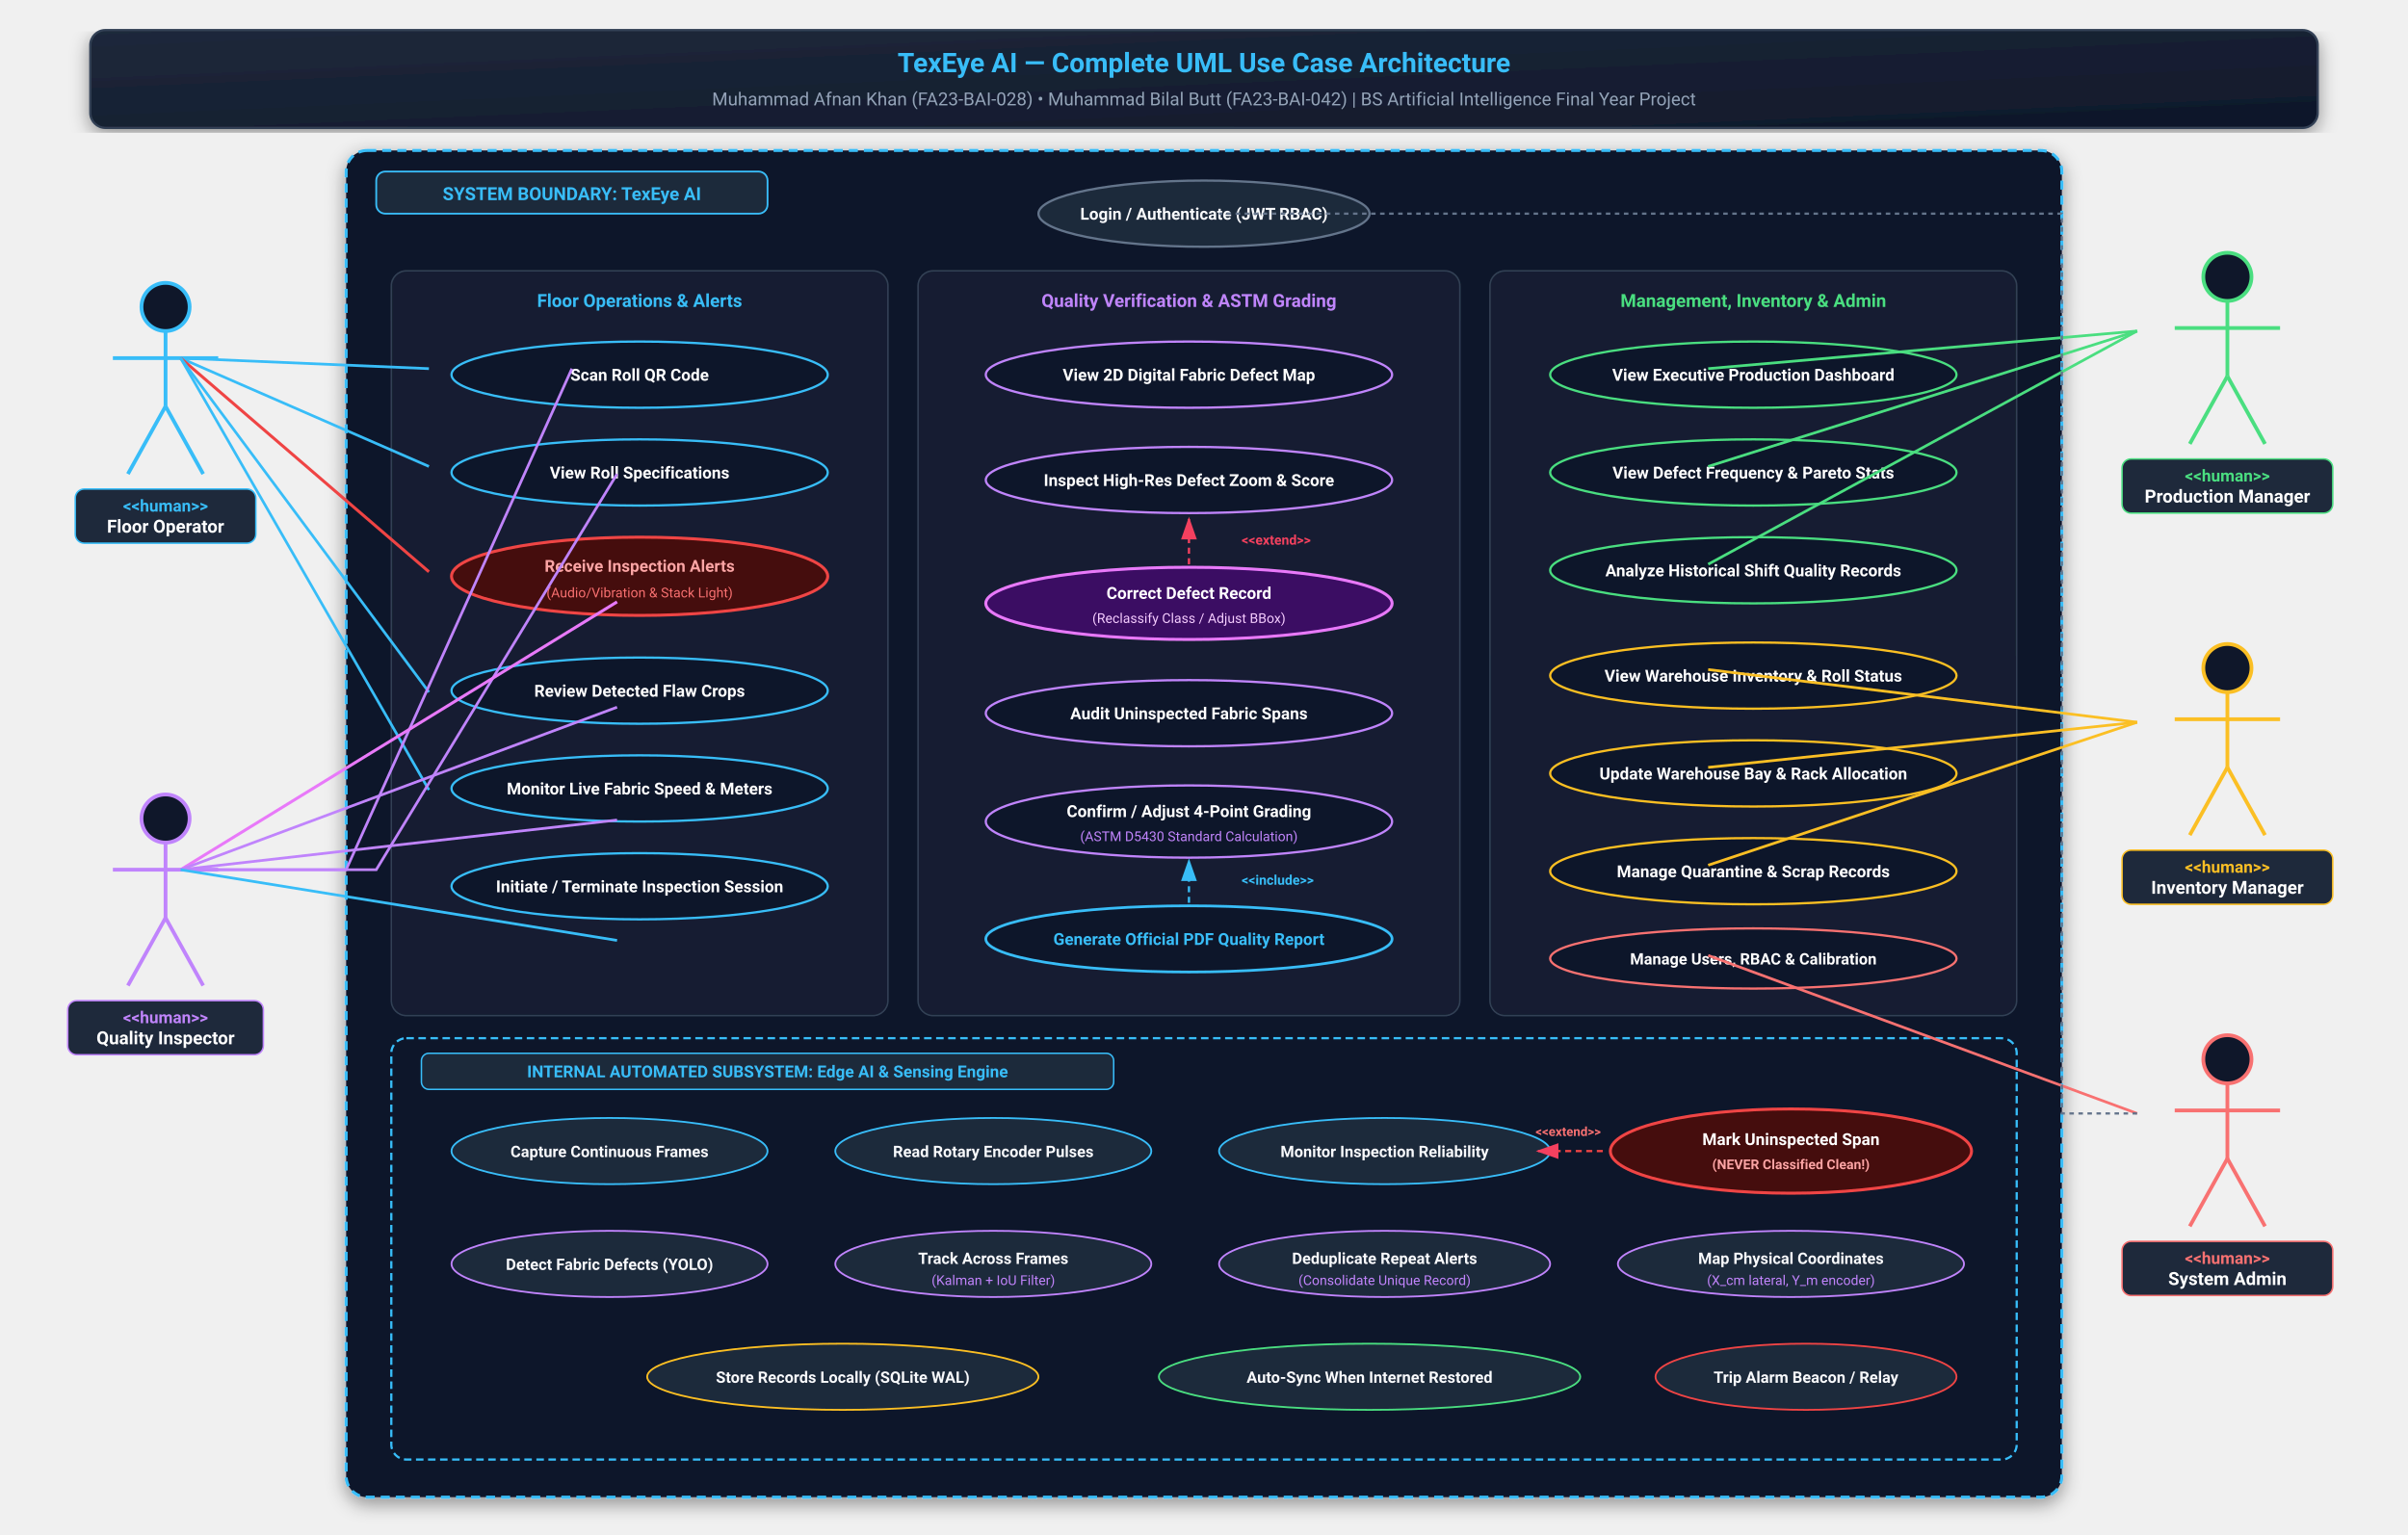
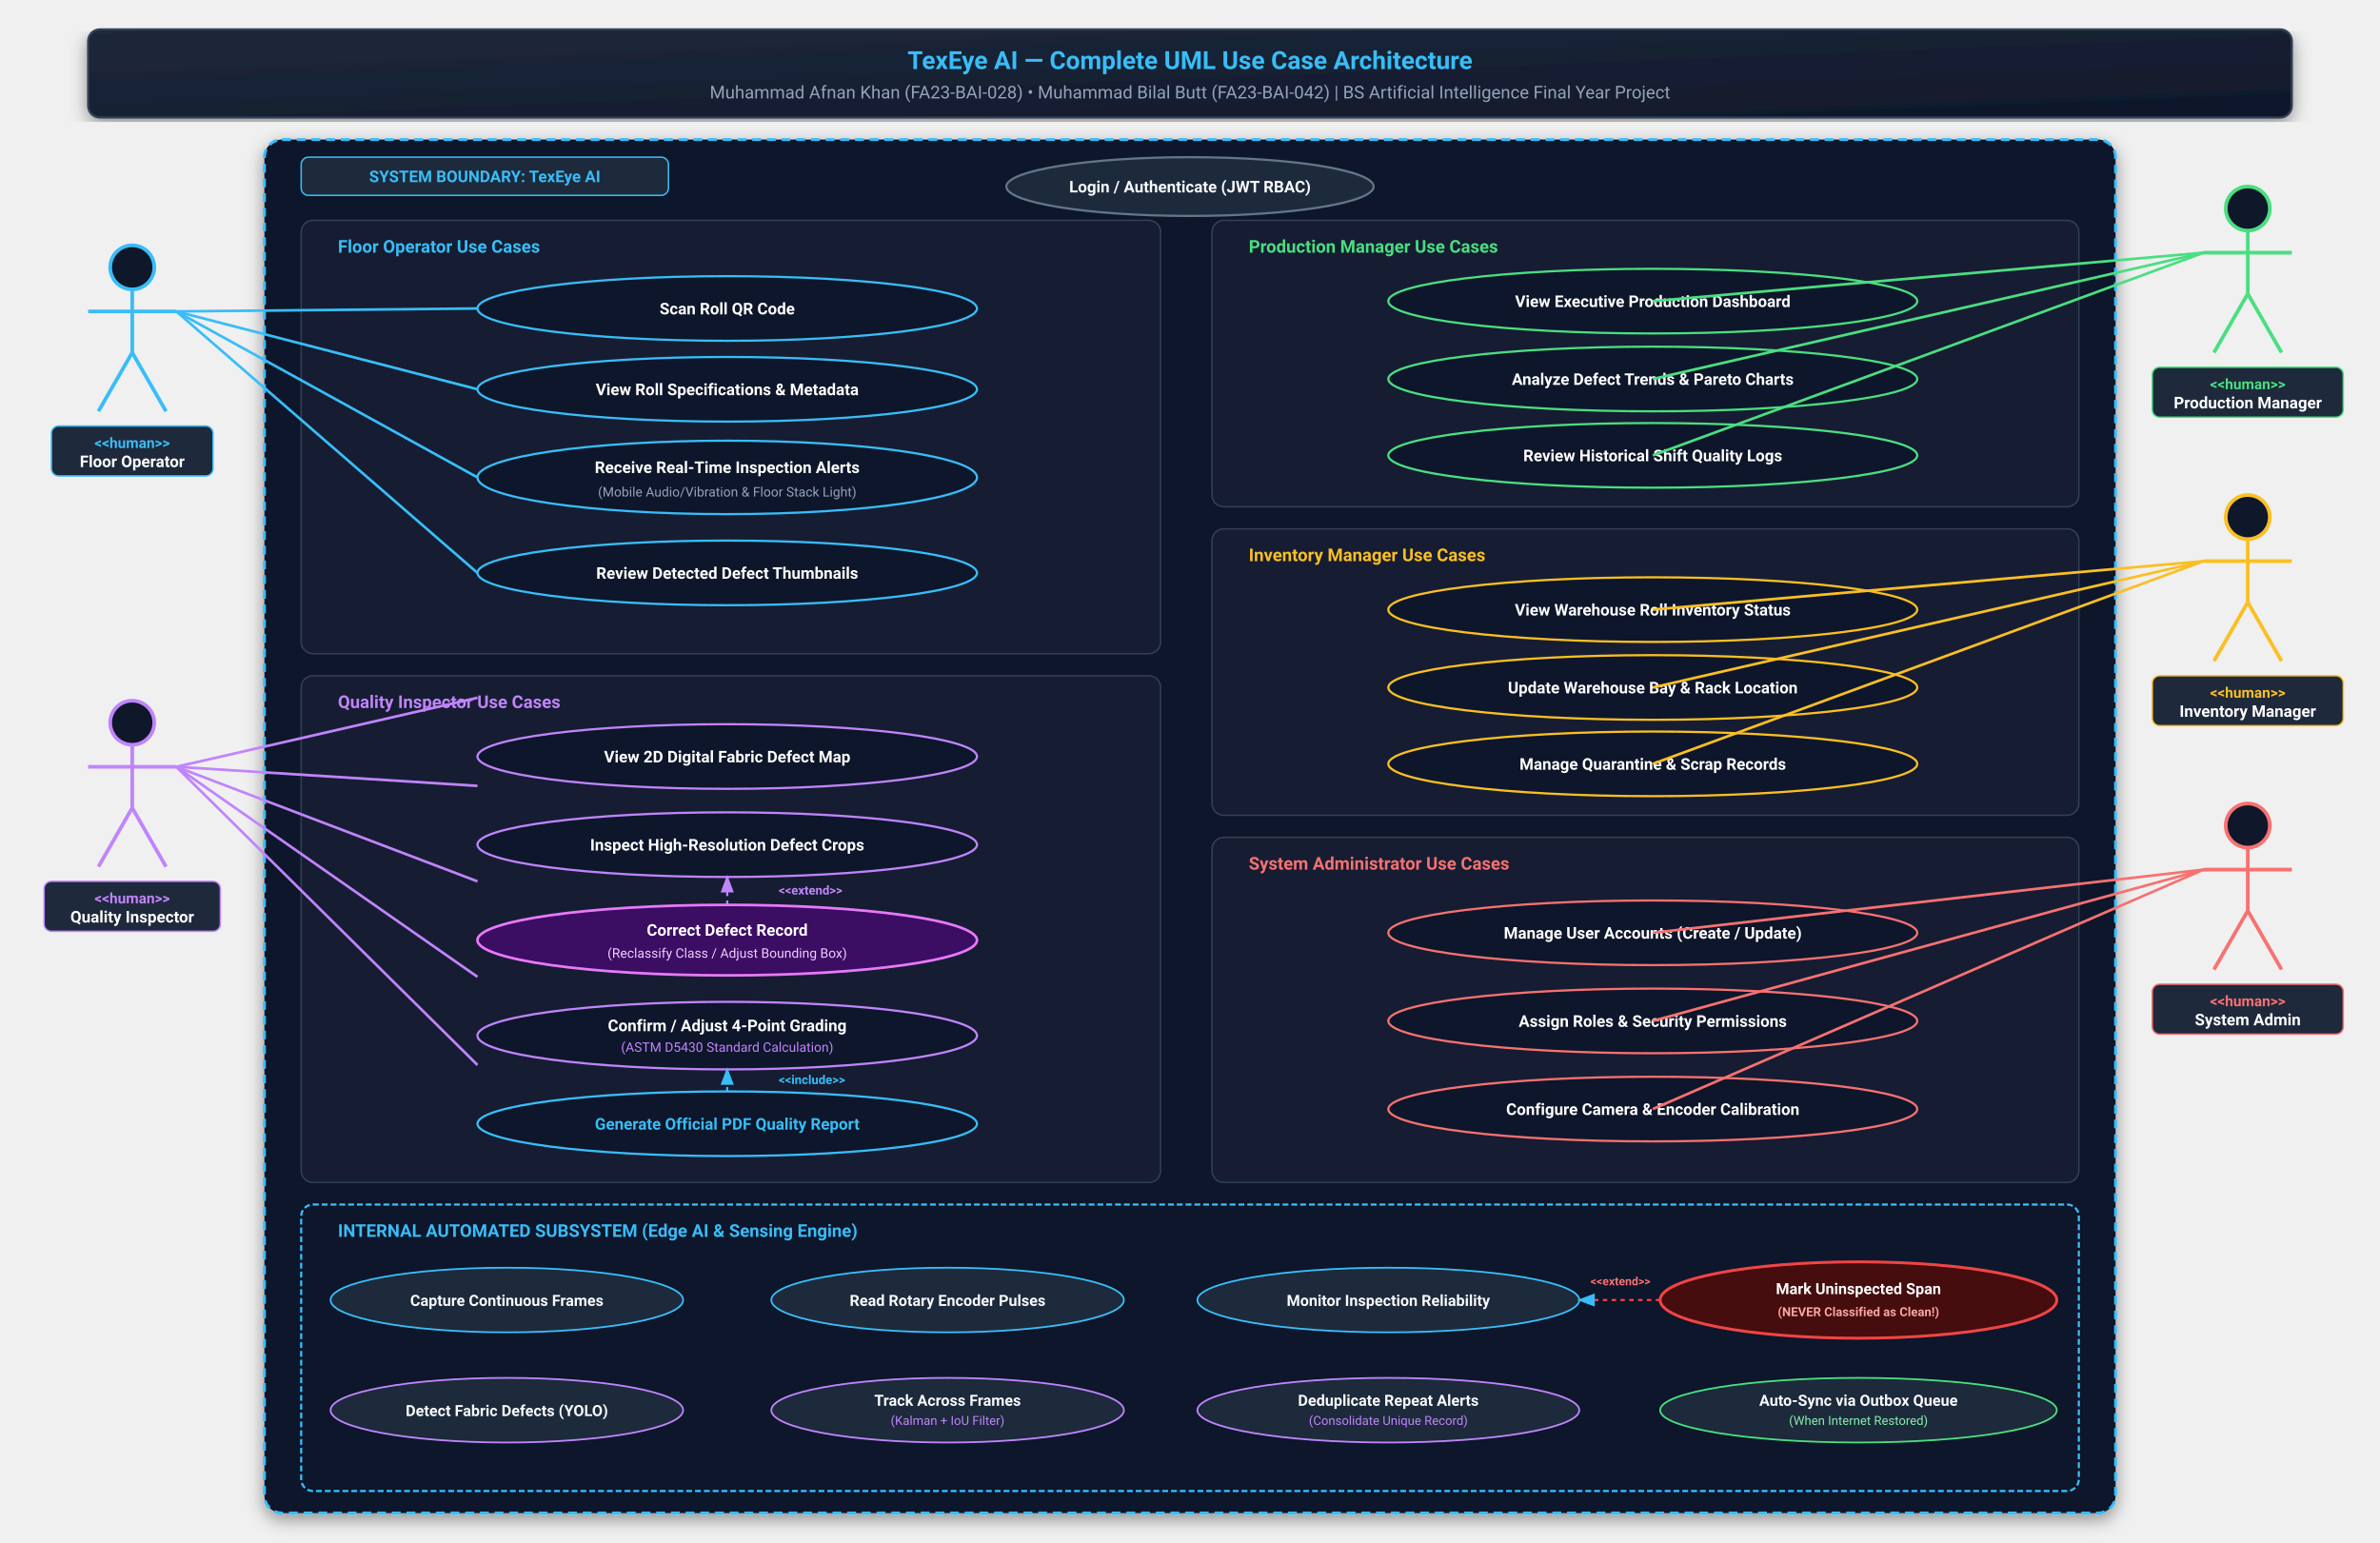
- <svg xmlns="http://www.w3.org/2000/svg" viewBox="0 0 1600 1020" width="100%" height="100%" style="background-color: #0b1120; font-family: -apple-system, BlinkMacSystemFont, 'Segoe UI', Roboto, Helvetica, Arial, sans-serif;">
+ <svg xmlns="http://www.w3.org/2000/svg" viewBox="0 0 1620 1050" width="100%" height="100%" style="background-color: #0b1120; font-family: -apple-system, BlinkMacSystemFont, 'Segoe UI', Roboto, Helvetica, Arial, sans-serif;">
  <defs>
    <linearGradient id="ucTitleGrad" x1="0%" y1="0%" x2="100%" y2="100%">
      <stop offset="0%" stop-color="#1e293b" />
      <stop offset="100%" stop-color="#0f172a" />
    </linearGradient>
    <linearGradient id="ucBoxGrad" x1="0%" y1="0%" x2="0%" y2="100%">
      <stop offset="0%" stop-color="#0f172a" />
      <stop offset="100%" stop-color="#0b1329" />
    </linearGradient>
    <filter id="ucShadow" x="-5%" y="-5%" width="110%" height="110%">
      <feDropShadow dx="0" dy="4" stdDeviation="6" flood-color="#000000" flood-opacity="0.4" />
    </filter>
-     <marker id="ucArrowDashed" markerWidth="10" markerHeight="7" refX="9" refY="3.5" orient="auto">
-       <polygon points="0 0, 10 3.5, 0 7" fill="#94a3b8" />
+     <marker id="ucArrInc" markerWidth="8" markerHeight="6" refX="7" refY="3" orient="auto">
+       <polygon points="0 0, 8 3, 0 6" fill="#38bdf8" />
    </marker>
-     <marker id="ucArrowInclude" markerWidth="10" markerHeight="7" refX="9" refY="3.5" orient="auto">
-       <polygon points="0 0, 10 3.5, 0 7" fill="#38bdf8" />
-     </marker>
-     <marker id="ucArrowExtend" markerWidth="10" markerHeight="7" refX="9" refY="3.5" orient="auto">
-       <polygon points="0 0, 10 3.5, 0 7" fill="#f43f5e" />
+     <marker id="ucArrExt" markerWidth="8" markerHeight="6" refX="7" refY="3" orient="auto">
+       <polygon points="0 0, 8 3, 0 6" fill="#c084fc" />
    </marker>
  </defs>
  <g transform="translate(60, 20)" filter="url(#ucShadow)">
-     <rect width="1480" height="65" rx="10" fill="url(#ucTitleGrad)" stroke="#334155" stroke-width="1.5" />
-     <text x="740" y="28" fill="#38bdf8" font-size="18" font-weight="bold" text-anchor="middle">TexEye AI — Complete UML Use Case Architecture</text>
-     <text x="740" y="50" fill="#94a3b8" font-size="12" text-anchor="middle">Muhammad Afnan Khan (FA23-BAI-028) • Muhammad Bilal Butt (FA23-BAI-042) | BS Artificial Intelligence Final Year Project</text>
+     <rect width="1500" height="60" rx="8" fill="url(#ucTitleGrad)" stroke="#334155" stroke-width="1.5" />
+     <text x="750" y="27" fill="#38bdf8" font-size="17" font-weight="bold" text-anchor="middle">TexEye AI — Complete UML Use Case Architecture</text>
+     <text x="750" y="47" fill="#94a3b8" font-size="12" text-anchor="middle">Muhammad Afnan Khan (FA23-BAI-028) • Muhammad Bilal Butt (FA23-BAI-042) | BS Artificial Intelligence Final Year Project</text>
  </g>
-   <g transform="translate(230, 100)" filter="url(#ucShadow)">
-     <rect width="1140" height="895" rx="14" fill="url(#ucBoxGrad)" stroke="#38bdf8" stroke-width="2" stroke-dasharray="6 4" />
-     <rect x="20" y="14" width="260" height="28" rx="6" fill="#1e293b" stroke="#38bdf8" stroke-width="1.2" />
-     <text x="150" y="33" fill="#38bdf8" font-size="12" font-weight="bold" text-anchor="middle">SYSTEM BOUNDARY: TexEye AI</text>
-     <g transform="translate(450, 20)">
-       <ellipse cx="120" cy="22" rx="110" ry="22" fill="#1e293b" stroke="#64748b" stroke-width="1.5" />
-       <text x="120" y="26" fill="#f8fafc" font-size="11" font-weight="bold" text-anchor="middle">Login / Authenticate (JWT RBAC)</text>
+   <g transform="translate(180, 95)" filter="url(#ucShadow)">
+     <rect width="1260" height="935" rx="12" fill="url(#ucBoxGrad)" stroke="#38bdf8" stroke-width="2" stroke-dasharray="6 4" />
+     <rect x="25" y="12" width="250" height="26" rx="5" fill="#1e293b" stroke="#38bdf8" stroke-width="1" />
+     <text x="150" y="29" fill="#38bdf8" font-size="11" font-weight="bold" text-anchor="middle">SYSTEM BOUNDARY: TexEye AI</text>
+     <g transform="translate(500, 10)">
+       <ellipse cx="130" cy="22" rx="125" ry="20" fill="#1e293b" stroke="#64748b" stroke-width="1.5" />
+       <text x="130" y="26" fill="#f8fafc" font-size="11" font-weight="bold" text-anchor="middle">Login / Authenticate (JWT RBAC)</text>
    </g>
-     <g transform="translate(30, 80)">
-       <rect width="330" height="495" rx="10" fill="#1e293b" fill-opacity="0.5" stroke="#334155" stroke-width="1" />
-       <text x="165" y="24" fill="#38bdf8" font-size="12" font-weight="bold" text-anchor="middle">Floor Operations &amp; Alerts</text>
-       <g id="uc-scan-qr" transform="translate(25, 45)">
-         <ellipse cx="140" cy="24" rx="125" ry="22" fill="#0f172a" stroke="#38bdf8" stroke-width="1.5" />
-         <text x="140" y="28" fill="#ffffff" font-size="11" font-weight="600" text-anchor="middle">Scan Roll QR Code</text>
-       </g>
-       <g id="uc-view-roll" transform="translate(25, 110)">
-         <ellipse cx="140" cy="24" rx="125" ry="22" fill="#0f172a" stroke="#38bdf8" stroke-width="1.5" />
-         <text x="140" y="28" fill="#ffffff" font-size="11" font-weight="600" text-anchor="middle">View Roll Specifications</text>
-       </g>
-       <g id="uc-recv-alerts" transform="translate(25, 175)">
-         <ellipse cx="140" cy="28" rx="125" ry="26" fill="#450a0a" stroke="#ef4444" stroke-width="2" />
-         <text x="140" y="25" fill="#fca5a5" font-size="11" font-weight="bold" text-anchor="middle">Receive Inspection Alerts</text>
-         <text x="140" y="42" fill="#f87171" font-size="9" text-anchor="middle">(Audio/Vibration &amp; Stack Light)</text>
-       </g>
-       <g id="uc-op-review" transform="translate(25, 255)">
-         <ellipse cx="140" cy="24" rx="125" ry="22" fill="#0f172a" stroke="#38bdf8" stroke-width="1.5" />
-         <text x="140" y="28" fill="#ffffff" font-size="11" font-weight="600" text-anchor="middle">Review Detected Flaw Crops</text>
-       </g>
-       <g id="uc-op-telemetry" transform="translate(25, 320)">
-         <ellipse cx="140" cy="24" rx="125" ry="22" fill="#0f172a" stroke="#38bdf8" stroke-width="1.5" />
-         <text x="140" y="28" fill="#ffffff" font-size="11" font-weight="600" text-anchor="middle">Monitor Live Fabric Speed &amp; Meters</text>
-       </g>
-       <g id="uc-op-pause" transform="translate(25, 385)">
-         <ellipse cx="140" cy="24" rx="125" ry="22" fill="#0f172a" stroke="#38bdf8" stroke-width="1.5" />
-         <text x="140" y="28" fill="#ffffff" font-size="11" font-weight="600" text-anchor="middle">Initiate / Terminate Inspection Session</text>
-       </g>
+     <g transform="translate(25, 55)">
+       <rect width="585" height="295" rx="8" fill="#1e293b" fill-opacity="0.4" stroke="#334155" stroke-width="1" />
+       <text x="25" y="22" fill="#38bdf8" font-size="12" font-weight="bold">Floor Operator Use Cases</text>
+       <ellipse cx="290" cy="60" rx="170" ry="22" fill="#0f172a" stroke="#38bdf8" stroke-width="1.5" />
+       <text x="290" y="64" fill="#ffffff" font-size="11" font-weight="600" text-anchor="middle">Scan Roll QR Code</text>
+       <ellipse cx="290" cy="115" rx="170" ry="22" fill="#0f172a" stroke="#38bdf8" stroke-width="1.5" />
+       <text x="290" y="119" fill="#ffffff" font-size="11" font-weight="600" text-anchor="middle">View Roll Specifications &amp; Metadata</text>
+       <ellipse cx="290" cy="175" rx="170" ry="25" fill="#0f172a" stroke="#38bdf8" stroke-width="1.5" />
+       <text x="290" y="172" fill="#ffffff" font-size="11" font-weight="600" text-anchor="middle">Receive Real-Time Inspection Alerts</text>
+       <text x="290" y="188" fill="#94a3b8" font-size="9" text-anchor="middle">(Mobile Audio/Vibration &amp; Floor Stack Light)</text>
+       <ellipse cx="290" cy="240" rx="170" ry="22" fill="#0f172a" stroke="#38bdf8" stroke-width="1.5" />
+       <text x="290" y="244" fill="#ffffff" font-size="11" font-weight="600" text-anchor="middle">Review Detected Defect Thumbnails</text>
    </g>
-     <g transform="translate(380, 80)">
-       <rect width="360" height="495" rx="10" fill="#1e293b" fill-opacity="0.5" stroke="#334155" stroke-width="1" />
-       <text x="180" y="24" fill="#c084fc" font-size="12" font-weight="bold" text-anchor="middle">Quality Verification &amp; ASTM Grading</text>
-       <g id="uc-view-map" transform="translate(30, 45)">
-         <ellipse cx="150" cy="24" rx="135" ry="22" fill="#0f172a" stroke="#c084fc" stroke-width="1.5" />
-         <text x="150" y="28" fill="#ffffff" font-size="11" font-weight="600" text-anchor="middle">View 2D Digital Fabric Defect Map</text>
-       </g>
-       <g id="uc-qi-review" transform="translate(30, 115)">
-         <ellipse cx="150" cy="24" rx="135" ry="22" fill="#0f172a" stroke="#c084fc" stroke-width="1.5" />
-         <text x="150" y="28" fill="#ffffff" font-size="11" font-weight="600" text-anchor="middle">Inspect High-Res Defect Zoom &amp; Score</text>
-       </g>
-       <g id="uc-correct-defect" transform="translate(30, 195)">
-         <ellipse cx="150" cy="26" rx="135" ry="24" fill="#3b0764" stroke="#e879f9" stroke-width="2" />
-         <text x="150" y="23" fill="#ffffff" font-size="11" font-weight="bold" text-anchor="middle">Correct Defect Record</text>
-         <text x="150" y="39" fill="#f5d0fe" font-size="9" text-anchor="middle">(Reclassify Class / Adjust BBox)</text>
-       </g>
-       <path d="M 180 195 L 180 165" stroke="#f43f5e" stroke-width="1.5" stroke-dasharray="4 3" marker-end="url(#ucArrowExtend)" fill="none" />
-       <text x="215" y="182" fill="#f43f5e" font-size="9" font-weight="bold">&lt;&lt;extend&gt;&gt;</text>
-       <g id="uc-qi-status" transform="translate(30, 270)">
-         <ellipse cx="150" cy="24" rx="135" ry="22" fill="#0f172a" stroke="#c084fc" stroke-width="1.5" />
-         <text x="150" y="28" fill="#ffffff" font-size="11" font-weight="600" text-anchor="middle">Audit Uninspected Fabric Spans</text>
-       </g>
-       <g id="uc-confirm-grade" transform="translate(30, 340)">
-         <ellipse cx="150" cy="26" rx="135" ry="24" fill="#0f172a" stroke="#c084fc" stroke-width="1.5" />
-         <text x="150" y="23" fill="#ffffff" font-size="11" font-weight="bold" text-anchor="middle">Confirm / Adjust 4-Point Grading</text>
-         <text x="150" y="39" fill="#c084fc" font-size="9" text-anchor="middle">(ASTM D5430 Standard Calculation)</text>
-       </g>
-       <g id="uc-gen-report" transform="translate(30, 420)">
-         <ellipse cx="150" cy="24" rx="135" ry="22" fill="#0f172a" stroke="#38bdf8" stroke-width="1.8" />
-         <text x="150" y="28" fill="#38bdf8" font-size="11" font-weight="bold" text-anchor="middle">Generate Official PDF Quality Report</text>
-       </g>
-       <path d="M 180 420 L 180 392" stroke="#38bdf8" stroke-width="1.5" stroke-dasharray="4 3" marker-end="url(#ucArrowInclude)" fill="none" />
-       <text x="215" y="408" fill="#38bdf8" font-size="9" font-weight="bold">&lt;&lt;include&gt;&gt;</text>
+     <g transform="translate(25, 365)">
+       <rect width="585" height="345" rx="8" fill="#1e293b" fill-opacity="0.4" stroke="#334155" stroke-width="1" />
+       <text x="25" y="22" fill="#c084fc" font-size="12" font-weight="bold">Quality Inspector Use Cases</text>
+       <ellipse cx="290" cy="55" rx="170" ry="22" fill="#0f172a" stroke="#c084fc" stroke-width="1.5" />
+       <text x="290" y="59" fill="#ffffff" font-size="11" font-weight="600" text-anchor="middle">View 2D Digital Fabric Defect Map</text>
+       <ellipse cx="290" cy="115" rx="170" ry="22" fill="#0f172a" stroke="#c084fc" stroke-width="1.5" />
+       <text x="290" y="119" fill="#ffffff" font-size="11" font-weight="600" text-anchor="middle">Inspect High-Resolution Defect Crops</text>
+       <ellipse cx="290" cy="180" rx="170" ry="24" fill="#3b0764" stroke="#e879f9" stroke-width="1.8" />
+       <text x="290" y="177" fill="#ffffff" font-size="11" font-weight="bold" text-anchor="middle">Correct Defect Record</text>
+       <text x="290" y="192" fill="#f5d0fe" font-size="9" text-anchor="middle">(Reclassify Class / Adjust Bounding Box)</text>
+       <path d="M 290 156 L 290 137" stroke="#c084fc" stroke-width="1.5" stroke-dasharray="3 3" fill="none" marker-end="url(#ucArrExt)" />
+       <text x="325" y="149" fill="#c084fc" font-size="8.5" font-weight="bold">&lt;&lt;extend&gt;&gt;</text>
+       <ellipse cx="290" cy="245" rx="170" ry="23" fill="#0f172a" stroke="#c084fc" stroke-width="1.5" />
+       <text x="290" y="242" fill="#ffffff" font-size="11" font-weight="600" text-anchor="middle">Confirm / Adjust 4-Point Grading</text>
+       <text x="290" y="256" fill="#c084fc" font-size="9" text-anchor="middle">(ASTM D5430 Standard Calculation)</text>
+       <ellipse cx="290" cy="305" rx="170" ry="22" fill="#0f172a" stroke="#38bdf8" stroke-width="1.5" />
+       <text x="290" y="309" fill="#38bdf8" font-size="11" font-weight="bold" text-anchor="middle">Generate Official PDF Quality Report</text>
+       <path d="M 290 283 L 290 268" stroke="#38bdf8" stroke-width="1.5" stroke-dasharray="3 3" fill="none" marker-end="url(#ucArrInc)" />
+       <text x="325" y="278" fill="#38bdf8" font-size="8.5" font-weight="bold">&lt;&lt;include&gt;&gt;</text>
    </g>
-     <g transform="translate(760, 80)">
-       <rect width="350" height="495" rx="10" fill="#1e293b" fill-opacity="0.5" stroke="#334155" stroke-width="1" />
-       <text x="175" y="24" fill="#4ade80" font-size="12" font-weight="bold" text-anchor="middle">Management, Inventory &amp; Admin</text>
-       <g id="uc-pm-dash" transform="translate(25, 45)">
-         <ellipse cx="150" cy="24" rx="135" ry="22" fill="#0f172a" stroke="#4ade80" stroke-width="1.5" />
-         <text x="150" y="28" fill="#ffffff" font-size="11" font-weight="600" text-anchor="middle">View Executive Production Dashboard</text>
-       </g>
-       <g id="uc-pm-stats" transform="translate(25, 110)">
-         <ellipse cx="150" cy="24" rx="135" ry="22" fill="#0f172a" stroke="#4ade80" stroke-width="1.5" />
-         <text x="150" y="28" fill="#ffffff" font-size="11" font-weight="600" text-anchor="middle">View Defect Frequency &amp; Pareto Stats</text>
-       </g>
-       <g id="uc-pm-logs" transform="translate(25, 175)">
-         <ellipse cx="150" cy="24" rx="135" ry="22" fill="#0f172a" stroke="#4ade80" stroke-width="1.5" />
-         <text x="150" y="28" fill="#ffffff" font-size="11" font-weight="600" text-anchor="middle">Analyze Historical Shift Quality Records</text>
-       </g>
-       <g id="uc-im-stock" transform="translate(25, 245)">
-         <ellipse cx="150" cy="24" rx="135" ry="22" fill="#0f172a" stroke="#fbbf24" stroke-width="1.5" />
-         <text x="150" y="28" fill="#ffffff" font-size="11" font-weight="600" text-anchor="middle">View Warehouse Inventory &amp; Roll Status</text>
-       </g>
-       <g id="uc-im-bay" transform="translate(25, 310)">
-         <ellipse cx="150" cy="24" rx="135" ry="22" fill="#0f172a" stroke="#fbbf24" stroke-width="1.5" />
-         <text x="150" y="28" fill="#ffffff" font-size="11" font-weight="600" text-anchor="middle">Update Warehouse Bay &amp; Rack Allocation</text>
-       </g>
-       <g id="uc-im-scrap" transform="translate(25, 375)">
-         <ellipse cx="150" cy="24" rx="135" ry="22" fill="#0f172a" stroke="#fbbf24" stroke-width="1.5" />
-         <text x="150" y="28" fill="#ffffff" font-size="11" font-weight="600" text-anchor="middle">Manage Quarantine &amp; Scrap Records</text>
-       </g>
-       <g id="uc-admin-users" transform="translate(25, 435)">
-         <ellipse cx="150" cy="22" rx="135" ry="20" fill="#0f172a" stroke="#f87171" stroke-width="1.5" />
-         <text x="150" y="26" fill="#ffffff" font-size="10.5" font-weight="600" text-anchor="middle">Manage Users, RBAC &amp; Calibration</text>
-       </g>
+     <g transform="translate(645, 55)">
+       <rect width="590" height="195" rx="8" fill="#1e293b" fill-opacity="0.4" stroke="#334155" stroke-width="1" />
+       <text x="25" y="22" fill="#4ade80" font-size="12" font-weight="bold">Production Manager Use Cases</text>
+       <ellipse cx="300" cy="55" rx="180" ry="22" fill="#0f172a" stroke="#4ade80" stroke-width="1.5" />
+       <text x="300" y="59" fill="#ffffff" font-size="11" font-weight="600" text-anchor="middle">View Executive Production Dashboard</text>
+       <ellipse cx="300" cy="108" rx="180" ry="22" fill="#0f172a" stroke="#4ade80" stroke-width="1.5" />
+       <text x="300" y="112" fill="#ffffff" font-size="11" font-weight="600" text-anchor="middle">Analyze Defect Trends &amp; Pareto Charts</text>
+       <ellipse cx="300" cy="160" rx="180" ry="22" fill="#0f172a" stroke="#4ade80" stroke-width="1.5" />
+       <text x="300" y="164" fill="#ffffff" font-size="11" font-weight="600" text-anchor="middle">Review Historical Shift Quality Logs</text>
    </g>
-     <g transform="translate(30, 590)">
-       <rect width="1080" height="280" rx="10" fill="#0b1329" stroke="#38bdf8" stroke-width="1.5" stroke-dasharray="5 3" />
-       <rect x="20" y="10" width="460" height="24" rx="5" fill="#1e293b" stroke="#38bdf8" stroke-width="1" />
-       <text x="250" y="26" fill="#38bdf8" font-size="11" font-weight="bold" text-anchor="middle">INTERNAL AUTOMATED SUBSYSTEM: Edge AI &amp; Sensing Engine</text>
-       <g transform="translate(30, 50)">
-         <ellipse cx="115" cy="25" rx="105" ry="22" fill="#1e293b" stroke="#38bdf8" stroke-width="1.2" />
-         <text x="115" y="29" fill="#f8fafc" font-size="10.5" font-weight="600" text-anchor="middle">Capture Continuous Frames</text>
-       </g>
-       <g transform="translate(285, 50)">
-         <ellipse cx="115" cy="25" rx="105" ry="22" fill="#1e293b" stroke="#38bdf8" stroke-width="1.2" />
-         <text x="115" y="29" fill="#f8fafc" font-size="10.5" font-weight="600" text-anchor="middle">Read Rotary Encoder Pulses</text>
-       </g>
-       <g transform="translate(540, 50)">
-         <ellipse cx="120" cy="25" rx="110" ry="22" fill="#1e293b" stroke="#38bdf8" stroke-width="1.2" />
-         <text x="120" y="29" fill="#f8fafc" font-size="10.5" font-weight="600" text-anchor="middle">Monitor Inspection Reliability</text>
-       </g>
-       <g transform="translate(805, 45)">
-         <ellipse cx="125" cy="30" rx="120" ry="28" fill="#450a0a" stroke="#ef4444" stroke-width="2" />
-         <text x="125" y="26" fill="#ffffff" font-size="11" font-weight="bold" text-anchor="middle">Mark Uninspected Span</text>
-         <text x="125" y="42" fill="#fca5a5" font-size="9" font-weight="bold" text-anchor="middle">(NEVER Classified Clean!)</text>
-       </g>
-       <path d="M 805 75 L 762 75" stroke="#ef4444" stroke-width="1.5" stroke-dasharray="4 3" marker-end="url(#ucArrowExtend)" fill="none" />
-       <text x="782" y="65" fill="#f87171" font-size="8.5" font-weight="bold" text-anchor="middle">&lt;&lt;extend&gt;&gt;</text>
-       <g transform="translate(30, 125)">
-         <ellipse cx="115" cy="25" rx="105" ry="22" fill="#1e293b" stroke="#c084fc" stroke-width="1.2" />
-         <text x="115" y="29" fill="#f8fafc" font-size="10.5" font-weight="600" text-anchor="middle">Detect Fabric Defects (YOLO)</text>
-       </g>
-       <g transform="translate(285, 125)">
-         <ellipse cx="115" cy="25" rx="105" ry="22" fill="#1e293b" stroke="#c084fc" stroke-width="1.2" />
-         <text x="115" y="25" fill="#f8fafc" font-size="10.5" font-weight="600" text-anchor="middle">Track Across Frames</text>
-         <text x="115" y="39" fill="#c084fc" font-size="9" text-anchor="middle">(Kalman + IoU Filter)</text>
-       </g>
-       <g transform="translate(540, 125)">
-         <ellipse cx="120" cy="25" rx="110" ry="22" fill="#1e293b" stroke="#c084fc" stroke-width="1.2" />
-         <text x="120" y="25" fill="#f8fafc" font-size="10.5" font-weight="600" text-anchor="middle">Deduplicate Repeat Alerts</text>
-         <text x="120" y="39" fill="#c084fc" font-size="9" text-anchor="middle">(Consolidate Unique Record)</text>
-       </g>
-       <g transform="translate(805, 125)">
-         <ellipse cx="125" cy="25" rx="115" ry="22" fill="#1e293b" stroke="#c084fc" stroke-width="1.2" />
-         <text x="125" y="25" fill="#f8fafc" font-size="10.5" font-weight="600" text-anchor="middle">Map Physical Coordinates</text>
-         <text x="125" y="39" fill="#c084fc" font-size="9" text-anchor="middle">(X_cm lateral, Y_m encoder)</text>
-       </g>
-       <g transform="translate(160, 200)">
-         <ellipse cx="140" cy="25" rx="130" ry="22" fill="#1e293b" stroke="#fbbf24" stroke-width="1.2" />
-         <text x="140" y="29" fill="#f8fafc" font-size="10.5" font-weight="600" text-anchor="middle">Store Records Locally (SQLite WAL)</text>
-       </g>
-       <g transform="translate(500, 200)">
-         <ellipse cx="150" cy="25" rx="140" ry="22" fill="#1e293b" stroke="#4ade80" stroke-width="1.2" />
-         <text x="150" y="29" fill="#f8fafc" font-size="10.5" font-weight="600" text-anchor="middle">Auto-Sync When Internet Restored</text>
-       </g>
-       <g transform="translate(830, 200)">
-         <ellipse cx="110" cy="25" rx="100" ry="22" fill="#1e293b" stroke="#ef4444" stroke-width="1.2" />
-         <text x="110" y="29" fill="#f8fafc" font-size="10.5" font-weight="600" text-anchor="middle">Trip Alarm Beacon / Relay</text>
-       </g>
+     <g transform="translate(645, 265)">
+       <rect width="590" height="195" rx="8" fill="#1e293b" fill-opacity="0.4" stroke="#334155" stroke-width="1" />
+       <text x="25" y="22" fill="#fbbf24" font-size="12" font-weight="bold">Inventory Manager Use Cases</text>
+       <ellipse cx="300" cy="55" rx="180" ry="22" fill="#0f172a" stroke="#fbbf24" stroke-width="1.5" />
+       <text x="300" y="59" fill="#ffffff" font-size="11" font-weight="600" text-anchor="middle">View Warehouse Roll Inventory Status</text>
+       <ellipse cx="300" cy="108" rx="180" ry="22" fill="#0f172a" stroke="#fbbf24" stroke-width="1.5" />
+       <text x="300" y="112" fill="#ffffff" font-size="11" font-weight="600" text-anchor="middle">Update Warehouse Bay &amp; Rack Location</text>
+       <ellipse cx="300" cy="160" rx="180" ry="22" fill="#0f172a" stroke="#fbbf24" stroke-width="1.5" />
+       <text x="300" y="164" fill="#ffffff" font-size="11" font-weight="600" text-anchor="middle">Manage Quarantine &amp; Scrap Records</text>
+     </g>
+     <g transform="translate(645, 475)">
+       <rect width="590" height="235" rx="8" fill="#1e293b" fill-opacity="0.4" stroke="#334155" stroke-width="1" />
+       <text x="25" y="22" fill="#f87171" font-size="12" font-weight="bold">System Administrator Use Cases</text>
+       <ellipse cx="300" cy="65" rx="180" ry="22" fill="#0f172a" stroke="#f87171" stroke-width="1.5" />
+       <text x="300" y="69" fill="#ffffff" font-size="11" font-weight="600" text-anchor="middle">Manage User Accounts (Create / Update)</text>
+       <ellipse cx="300" cy="125" rx="180" ry="22" fill="#0f172a" stroke="#f87171" stroke-width="1.5" />
+       <text x="300" y="129" fill="#ffffff" font-size="11" font-weight="600" text-anchor="middle">Assign Roles &amp; Security Permissions</text>
+       <ellipse cx="300" cy="185" rx="180" ry="22" fill="#0f172a" stroke="#f87171" stroke-width="1.5" />
+       <text x="300" y="189" fill="#ffffff" font-size="11" font-weight="600" text-anchor="middle">Configure Camera &amp; Encoder Calibration</text>
+     </g>
+     <g transform="translate(25, 725)">
+       <rect width="1210" height="195" rx="8" fill="#0b1329" stroke="#38bdf8" stroke-width="1.5" stroke-dasharray="4 2" />
+       <text x="25" y="22" fill="#38bdf8" font-size="12" font-weight="bold">INTERNAL AUTOMATED SUBSYSTEM (Edge AI &amp; Sensing Engine)</text>
+       <ellipse cx="140" cy="65" rx="120" ry="22" fill="#1e293b" stroke="#38bdf8" stroke-width="1.2" />
+       <text x="140" y="69" fill="#f8fafc" font-size="10.5" font-weight="600" text-anchor="middle">Capture Continuous Frames</text>
+       <ellipse cx="440" cy="65" rx="120" ry="22" fill="#1e293b" stroke="#38bdf8" stroke-width="1.2" />
+       <text x="440" y="69" fill="#f8fafc" font-size="10.5" font-weight="600" text-anchor="middle">Read Rotary Encoder Pulses</text>
+       <ellipse cx="740" cy="65" rx="130" ry="22" fill="#1e293b" stroke="#38bdf8" stroke-width="1.2" />
+       <text x="740" y="69" fill="#f8fafc" font-size="10.5" font-weight="600" text-anchor="middle">Monitor Inspection Reliability</text>
+       <ellipse cx="1060" cy="65" rx="135" ry="26" fill="#450a0a" stroke="#ef4444" stroke-width="2" />
+       <text x="1060" y="61" fill="#ffffff" font-size="10.5" font-weight="bold" text-anchor="middle">Mark Uninspected Span</text>
+       <text x="1060" y="76" fill="#fca5a5" font-size="8.5" font-weight="bold" text-anchor="middle">(NEVER Classified as Clean!)</text>
+       <path d="M 925 65 L 870 65" stroke="#ef4444" stroke-width="1.5" stroke-dasharray="3 3" fill="none" marker-end="url(#ucArrInc)" />
+       <text x="898" y="55" fill="#f87171" font-size="8" font-weight="bold" text-anchor="middle">&lt;&lt;extend&gt;&gt;</text>
+       <ellipse cx="140" cy="140" rx="120" ry="22" fill="#1e293b" stroke="#c084fc" stroke-width="1.2" />
+       <text x="140" y="144" fill="#f8fafc" font-size="10.5" font-weight="600" text-anchor="middle">Detect Fabric Defects (YOLO)</text>
+       <ellipse cx="440" cy="140" rx="120" ry="22" fill="#1e293b" stroke="#c084fc" stroke-width="1.2" />
+       <text x="440" y="137" fill="#f8fafc" font-size="10.5" font-weight="600" text-anchor="middle">Track Across Frames</text>
+       <text x="440" y="150" fill="#c084fc" font-size="8.5" text-anchor="middle">(Kalman + IoU Filter)</text>
+       <ellipse cx="740" cy="140" rx="130" ry="22" fill="#1e293b" stroke="#c084fc" stroke-width="1.2" />
+       <text x="740" y="137" fill="#f8fafc" font-size="10.5" font-weight="600" text-anchor="middle">Deduplicate Repeat Alerts</text>
+       <text x="740" y="150" fill="#c084fc" font-size="8.5" text-anchor="middle">(Consolidate Unique Record)</text>
+       <ellipse cx="1060" cy="140" rx="135" ry="22" fill="#1e293b" stroke="#4ade80" stroke-width="1.2" />
+       <text x="1060" y="137" fill="#f8fafc" font-size="10.5" font-weight="600" text-anchor="middle">Auto-Sync via Outbox Queue</text>
+       <text x="1060" y="150" fill="#86efac" font-size="8.5" text-anchor="middle">(When Internet Restored)</text>
    </g>
  </g>
-   <g id="actor-floor-operator" transform="translate(50, 180)">
-     <circle cx="60" cy="24" r="16" fill="#0f172a" stroke="#38bdf8" stroke-width="2.5" />
-     <line x1="60" y1="40" x2="60" y2="90" stroke="#38bdf8" stroke-width="2.5" />
-     <line x1="25" y1="58" x2="95" y2="58" stroke="#38bdf8" stroke-width="2.5" />
-     <line x1="60" y1="90" x2="35" y2="135" stroke="#38bdf8" stroke-width="2.5" />
-     <line x1="60" y1="90" x2="85" y2="135" stroke="#38bdf8" stroke-width="2.5" />
-     <rect x="0" y="145" width="120" height="36" rx="6" fill="#1e293b" stroke="#38bdf8" stroke-width="1" />
-     <text x="60" y="160" fill="#38bdf8" font-size="11" font-weight="bold" text-anchor="middle">&lt;&lt;human&gt;&gt;</text>
-     <text x="60" y="174" fill="#ffffff" font-size="12" font-weight="bold" text-anchor="middle">Floor Operator</text>
+   <g id="actor-floor-operator" transform="translate(45, 160)">
+     <circle cx="45" cy="22" r="15" fill="#0f172a" stroke="#38bdf8" stroke-width="2.5" />
+     <line x1="45" y1="37" x2="45" y2="80" stroke="#38bdf8" stroke-width="2.5" />
+     <line x1="15" y1="52" x2="75" y2="52" stroke="#38bdf8" stroke-width="2.5" />
+     <line x1="45" y1="80" x2="22" y2="120" stroke="#38bdf8" stroke-width="2.5" />
+     <line x1="45" y1="80" x2="68" y2="120" stroke="#38bdf8" stroke-width="2.5" />
+     <rect x="-10" y="130" width="110" height="34" rx="5" fill="#1e293b" stroke="#38bdf8" stroke-width="1" />
+     <text x="45" y="145" fill="#38bdf8" font-size="10" font-weight="bold" text-anchor="middle">&lt;&lt;human&gt;&gt;</text>
+     <text x="45" y="158" fill="#ffffff" font-size="11" font-weight="bold" text-anchor="middle">Floor Operator</text>
  </g>
-   <path d="M 120 238 L 285 245" stroke="#38bdf8" stroke-width="1.8" fill="none" />
-   <path d="M 120 238 L 285 310" stroke="#38bdf8" stroke-width="1.8" fill="none" />
-   <path d="M 120 238 L 285 380" stroke="#ef4444" stroke-width="2" fill="none" />
-   <path d="M 120 238 L 285 460" stroke="#38bdf8" stroke-width="1.8" fill="none" />
-   <path d="M 120 238 L 285 525" stroke="#38bdf8" stroke-width="1.8" fill="none" />
-   <g id="actor-quality-inspector" transform="translate(50, 520)">
-     <circle cx="60" cy="24" r="16" fill="#0f172a" stroke="#c084fc" stroke-width="2.5" />
-     <line x1="60" y1="40" x2="60" y2="90" stroke="#c084fc" stroke-width="2.5" />
-     <line x1="25" y1="58" x2="95" y2="58" stroke="#c084fc" stroke-width="2.5" />
-     <line x1="60" y1="90" x2="35" y2="135" stroke="#c084fc" stroke-width="2.5" />
-     <line x1="60" y1="90" x2="85" y2="135" stroke="#c084fc" stroke-width="2.5" />
-     <rect x="-5" y="145" width="130" height="36" rx="6" fill="#1e293b" stroke="#c084fc" stroke-width="1" />
-     <text x="60" y="160" fill="#c084fc" font-size="11" font-weight="bold" text-anchor="middle">&lt;&lt;human&gt;&gt;</text>
-     <text x="60" y="174" fill="#ffffff" font-size="12" font-weight="bold" text-anchor="middle">Quality Inspector</text>
+   <line x1="120" y1="212" x2="325" y2="210" stroke="#38bdf8" stroke-width="1.8" />
+   <line x1="120" y1="212" x2="325" y2="265" stroke="#38bdf8" stroke-width="1.8" />
+   <line x1="120" y1="212" x2="325" y2="325" stroke="#38bdf8" stroke-width="1.8" />
+   <line x1="120" y1="212" x2="325" y2="390" stroke="#38bdf8" stroke-width="1.8" />
+   <g id="actor-quality-inspector" transform="translate(45, 470)">
+     <circle cx="45" cy="22" r="15" fill="#0f172a" stroke="#c084fc" stroke-width="2.5" />
+     <line x1="45" y1="37" x2="45" y2="80" stroke="#c084fc" stroke-width="2.5" />
+     <line x1="15" y1="52" x2="75" y2="52" stroke="#c084fc" stroke-width="2.5" />
+     <line x1="45" y1="80" x2="22" y2="120" stroke="#c084fc" stroke-width="2.5" />
+     <line x1="45" y1="80" x2="68" y2="120" stroke="#c084fc" stroke-width="2.5" />
+     <rect x="-15" y="130" width="120" height="34" rx="5" fill="#1e293b" stroke="#c084fc" stroke-width="1" />
+     <text x="45" y="145" fill="#c084fc" font-size="10" font-weight="bold" text-anchor="middle">&lt;&lt;human&gt;&gt;</text>
+     <text x="45" y="158" fill="#ffffff" font-size="11" font-weight="bold" text-anchor="middle">Quality Inspector</text>
  </g>
-   <path d="M 120 578 L 230 578 L 380 245" stroke="#c084fc" stroke-width="1.8" fill="none" />
-   <path d="M 120 578 L 250 578 L 410 315" stroke="#c084fc" stroke-width="1.8" fill="none" />
-   <path d="M 120 578 L 410 400" stroke="#e879f9" stroke-width="2" fill="none" />
-   <path d="M 120 578 L 410 470" stroke="#c084fc" stroke-width="1.8" fill="none" />
-   <path d="M 120 578 L 410 545" stroke="#c084fc" stroke-width="1.8" fill="none" />
-   <path d="M 120 578 L 410 625" stroke="#38bdf8" stroke-width="1.8" fill="none" />
-   <g id="actor-production-manager" transform="translate(1420, 160)">
-     <circle cx="60" cy="24" r="16" fill="#0f172a" stroke="#4ade80" stroke-width="2.5" />
-     <line x1="60" y1="40" x2="60" y2="90" stroke="#4ade80" stroke-width="2.5" />
-     <line x1="25" y1="58" x2="95" y2="58" stroke="#4ade80" stroke-width="2.5" />
-     <line x1="60" y1="90" x2="35" y2="135" stroke="#4ade80" stroke-width="2.5" />
-     <line x1="60" y1="90" x2="85" y2="135" stroke="#4ade80" stroke-width="2.5" />
-     <rect x="-10" y="145" width="140" height="36" rx="6" fill="#1e293b" stroke="#4ade80" stroke-width="1" />
-     <text x="60" y="160" fill="#4ade80" font-size="11" font-weight="bold" text-anchor="middle">&lt;&lt;human&gt;&gt;</text>
-     <text x="60" y="174" fill="#ffffff" font-size="12" font-weight="bold" text-anchor="middle">Production Manager</text>
+   <line x1="120" y1="522" x2="325" y2="475" stroke="#c084fc" stroke-width="1.8" />
+   <line x1="120" y1="522" x2="325" y2="535" stroke="#c084fc" stroke-width="1.8" />
+   <line x1="120" y1="522" x2="325" y2="600" stroke="#c084fc" stroke-width="1.8" />
+   <line x1="120" y1="522" x2="325" y2="665" stroke="#c084fc" stroke-width="1.8" />
+   <line x1="120" y1="522" x2="325" y2="725" stroke="#c084fc" stroke-width="1.8" />
+   <g id="actor-production-manager" transform="translate(1485, 120)">
+     <circle cx="45" cy="22" r="15" fill="#0f172a" stroke="#4ade80" stroke-width="2.5" />
+     <line x1="45" y1="37" x2="45" y2="80" stroke="#4ade80" stroke-width="2.5" />
+     <line x1="15" y1="52" x2="75" y2="52" stroke="#4ade80" stroke-width="2.5" />
+     <line x1="45" y1="80" x2="22" y2="120" stroke="#4ade80" stroke-width="2.5" />
+     <line x1="45" y1="80" x2="68" y2="120" stroke="#4ade80" stroke-width="2.5" />
+     <rect x="-20" y="130" width="130" height="34" rx="5" fill="#1e293b" stroke="#4ade80" stroke-width="1" />
+     <text x="45" y="145" fill="#4ade80" font-size="10" font-weight="bold" text-anchor="middle">&lt;&lt;human&gt;&gt;</text>
+     <text x="45" y="158" fill="#ffffff" font-size="11" font-weight="bold" text-anchor="middle">Production Manager</text>
  </g>
-   <path d="M 1420 220 L 1135 245" stroke="#4ade80" stroke-width="1.8" fill="none" />
-   <path d="M 1420 220 L 1135 310" stroke="#4ade80" stroke-width="1.8" fill="none" />
-   <path d="M 1420 220 L 1135 375" stroke="#4ade80" stroke-width="1.8" fill="none" />
-   <g id="actor-inventory-manager" transform="translate(1420, 420)">
-     <circle cx="60" cy="24" r="16" fill="#0f172a" stroke="#fbbf24" stroke-width="2.5" />
-     <line x1="60" y1="40" x2="60" y2="90" stroke="#fbbf24" stroke-width="2.5" />
-     <line x1="25" y1="58" x2="95" y2="58" stroke="#fbbf24" stroke-width="2.5" />
-     <line x1="60" y1="90" x2="35" y2="135" stroke="#fbbf24" stroke-width="2.5" />
-     <line x1="60" y1="90" x2="85" y2="135" stroke="#fbbf24" stroke-width="2.5" />
-     <rect x="-10" y="145" width="140" height="36" rx="6" fill="#1e293b" stroke="#fbbf24" stroke-width="1" />
-     <text x="60" y="160" fill="#fbbf24" font-size="11" font-weight="bold" text-anchor="middle">&lt;&lt;human&gt;&gt;</text>
-     <text x="60" y="174" fill="#ffffff" font-size="12" font-weight="bold" text-anchor="middle">Inventory Manager</text>
+   <line x1="1500" y1="172" x2="1125" y2="205" stroke="#4ade80" stroke-width="1.8" />
+   <line x1="1500" y1="172" x2="1125" y2="258" stroke="#4ade80" stroke-width="1.8" />
+   <line x1="1500" y1="172" x2="1125" y2="310" stroke="#4ade80" stroke-width="1.8" />
+   <g id="actor-inventory-manager" transform="translate(1485, 330)">
+     <circle cx="45" cy="22" r="15" fill="#0f172a" stroke="#fbbf24" stroke-width="2.5" />
+     <line x1="45" y1="37" x2="45" y2="80" stroke="#fbbf24" stroke-width="2.5" />
+     <line x1="15" y1="52" x2="75" y2="52" stroke="#fbbf24" stroke-width="2.5" />
+     <line x1="45" y1="80" x2="22" y2="120" stroke="#fbbf24" stroke-width="2.5" />
+     <line x1="45" y1="80" x2="68" y2="120" stroke="#fbbf24" stroke-width="2.5" />
+     <rect x="-20" y="130" width="130" height="34" rx="5" fill="#1e293b" stroke="#fbbf24" stroke-width="1" />
+     <text x="45" y="145" fill="#fbbf24" font-size="10" font-weight="bold" text-anchor="middle">&lt;&lt;human&gt;&gt;</text>
+     <text x="45" y="158" fill="#ffffff" font-size="11" font-weight="bold" text-anchor="middle">Inventory Manager</text>
  </g>
-   <path d="M 1420 480 L 1135 445" stroke="#fbbf24" stroke-width="1.8" fill="none" />
-   <path d="M 1420 480 L 1135 510" stroke="#fbbf24" stroke-width="1.8" fill="none" />
-   <path d="M 1420 480 L 1135 575" stroke="#fbbf24" stroke-width="1.8" fill="none" />
-   <g id="actor-system-admin" transform="translate(1420, 680)">
-     <circle cx="60" cy="24" r="16" fill="#0f172a" stroke="#f87171" stroke-width="2.5" />
-     <line x1="60" y1="40" x2="60" y2="90" stroke="#f87171" stroke-width="2.5" />
-     <line x1="25" y1="58" x2="95" y2="58" stroke="#f87171" stroke-width="2.5" />
-     <line x1="60" y1="90" x2="35" y2="135" stroke="#f87171" stroke-width="2.5" />
-     <line x1="60" y1="90" x2="85" y2="135" stroke="#f87171" stroke-width="2.5" />
-     <rect x="-10" y="145" width="140" height="36" rx="6" fill="#1e293b" stroke="#f87171" stroke-width="1" />
-     <text x="60" y="160" fill="#f87171" font-size="11" font-weight="bold" text-anchor="middle">&lt;&lt;human&gt;&gt;</text>
-     <text x="60" y="174" fill="#ffffff" font-size="12" font-weight="bold" text-anchor="middle">System Admin</text>
+   <line x1="1500" y1="382" x2="1125" y2="415" stroke="#fbbf24" stroke-width="1.8" />
+   <line x1="1500" y1="382" x2="1125" y2="468" stroke="#fbbf24" stroke-width="1.8" />
+   <line x1="1500" y1="382" x2="1125" y2="520" stroke="#fbbf24" stroke-width="1.8" />
+   <g id="actor-system-admin" transform="translate(1485, 540)">
+     <circle cx="45" cy="22" r="15" fill="#0f172a" stroke="#f87171" stroke-width="2.5" />
+     <line x1="45" y1="37" x2="45" y2="80" stroke="#f87171" stroke-width="2.5" />
+     <line x1="15" y1="52" x2="75" y2="52" stroke="#f87171" stroke-width="2.5" />
+     <line x1="45" y1="80" x2="22" y2="120" stroke="#f87171" stroke-width="2.5" />
+     <line x1="45" y1="80" x2="68" y2="120" stroke="#f87171" stroke-width="2.5" />
+     <rect x="-20" y="130" width="130" height="34" rx="5" fill="#1e293b" stroke="#f87171" stroke-width="1" />
+     <text x="45" y="145" fill="#f87171" font-size="10" font-weight="bold" text-anchor="middle">&lt;&lt;human&gt;&gt;</text>
+     <text x="45" y="158" fill="#ffffff" font-size="11" font-weight="bold" text-anchor="middle">System Admin</text>
  </g>
-   <path d="M 1420 740 L 1135 635" stroke="#f87171" stroke-width="1.8" fill="none" />
-   <path d="M 1420 740 L 1370 740 L 1370 142 L 810 142" stroke="#64748b" stroke-width="1.5" stroke-dasharray="3 3" fill="none" />
+   <line x1="1500" y1="592" x2="1125" y2="635" stroke="#f87171" stroke-width="1.8" />
+   <line x1="1500" y1="592" x2="1125" y2="695" stroke="#f87171" stroke-width="1.8" />
+   <line x1="1500" y1="592" x2="1125" y2="755" stroke="#f87171" stroke-width="1.8" />
</svg>
